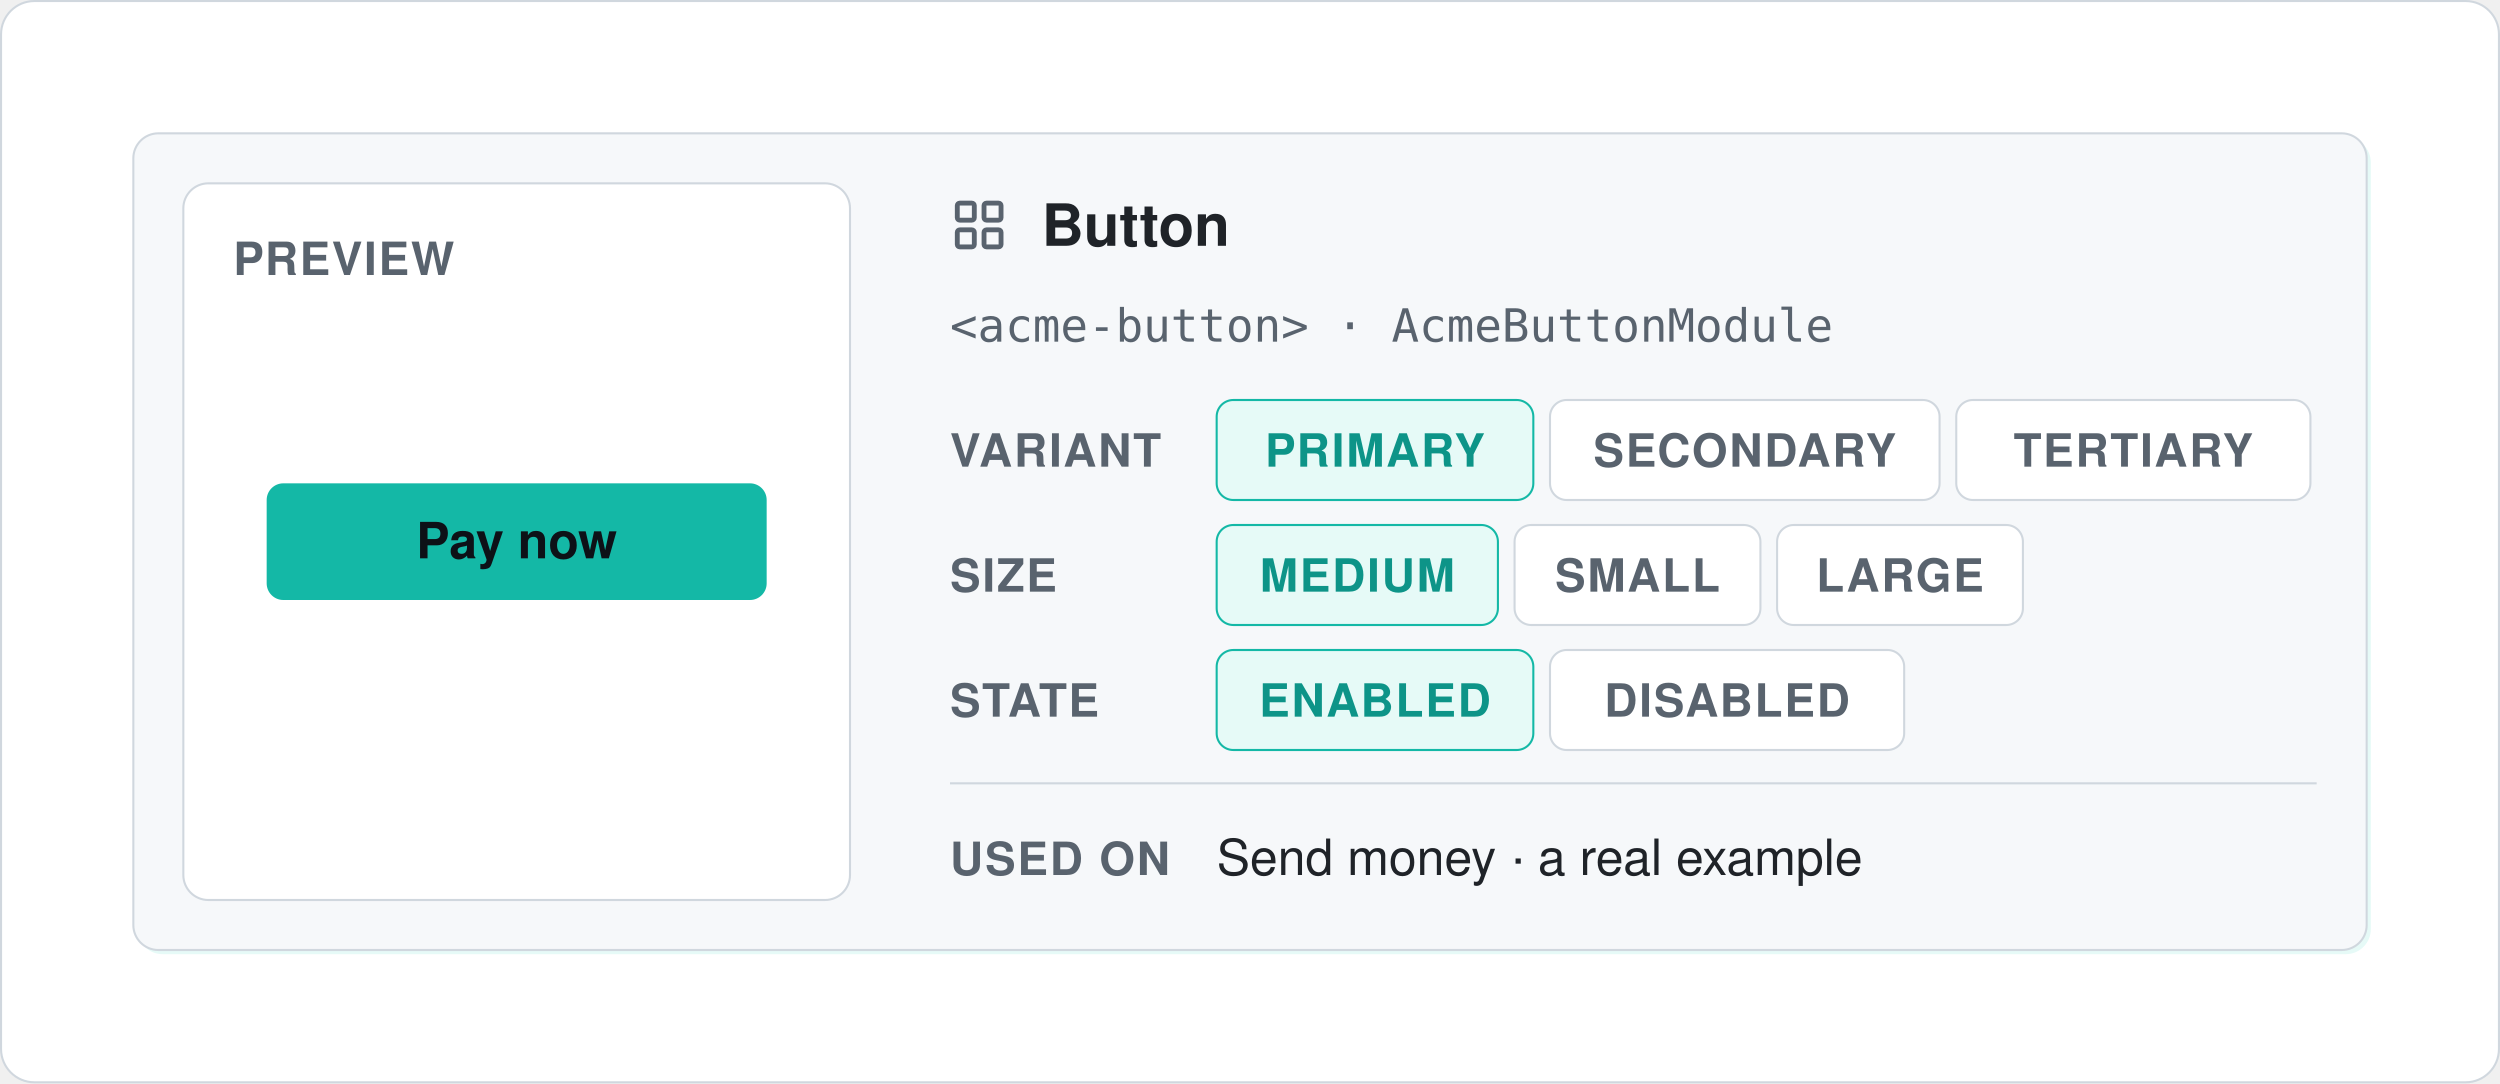
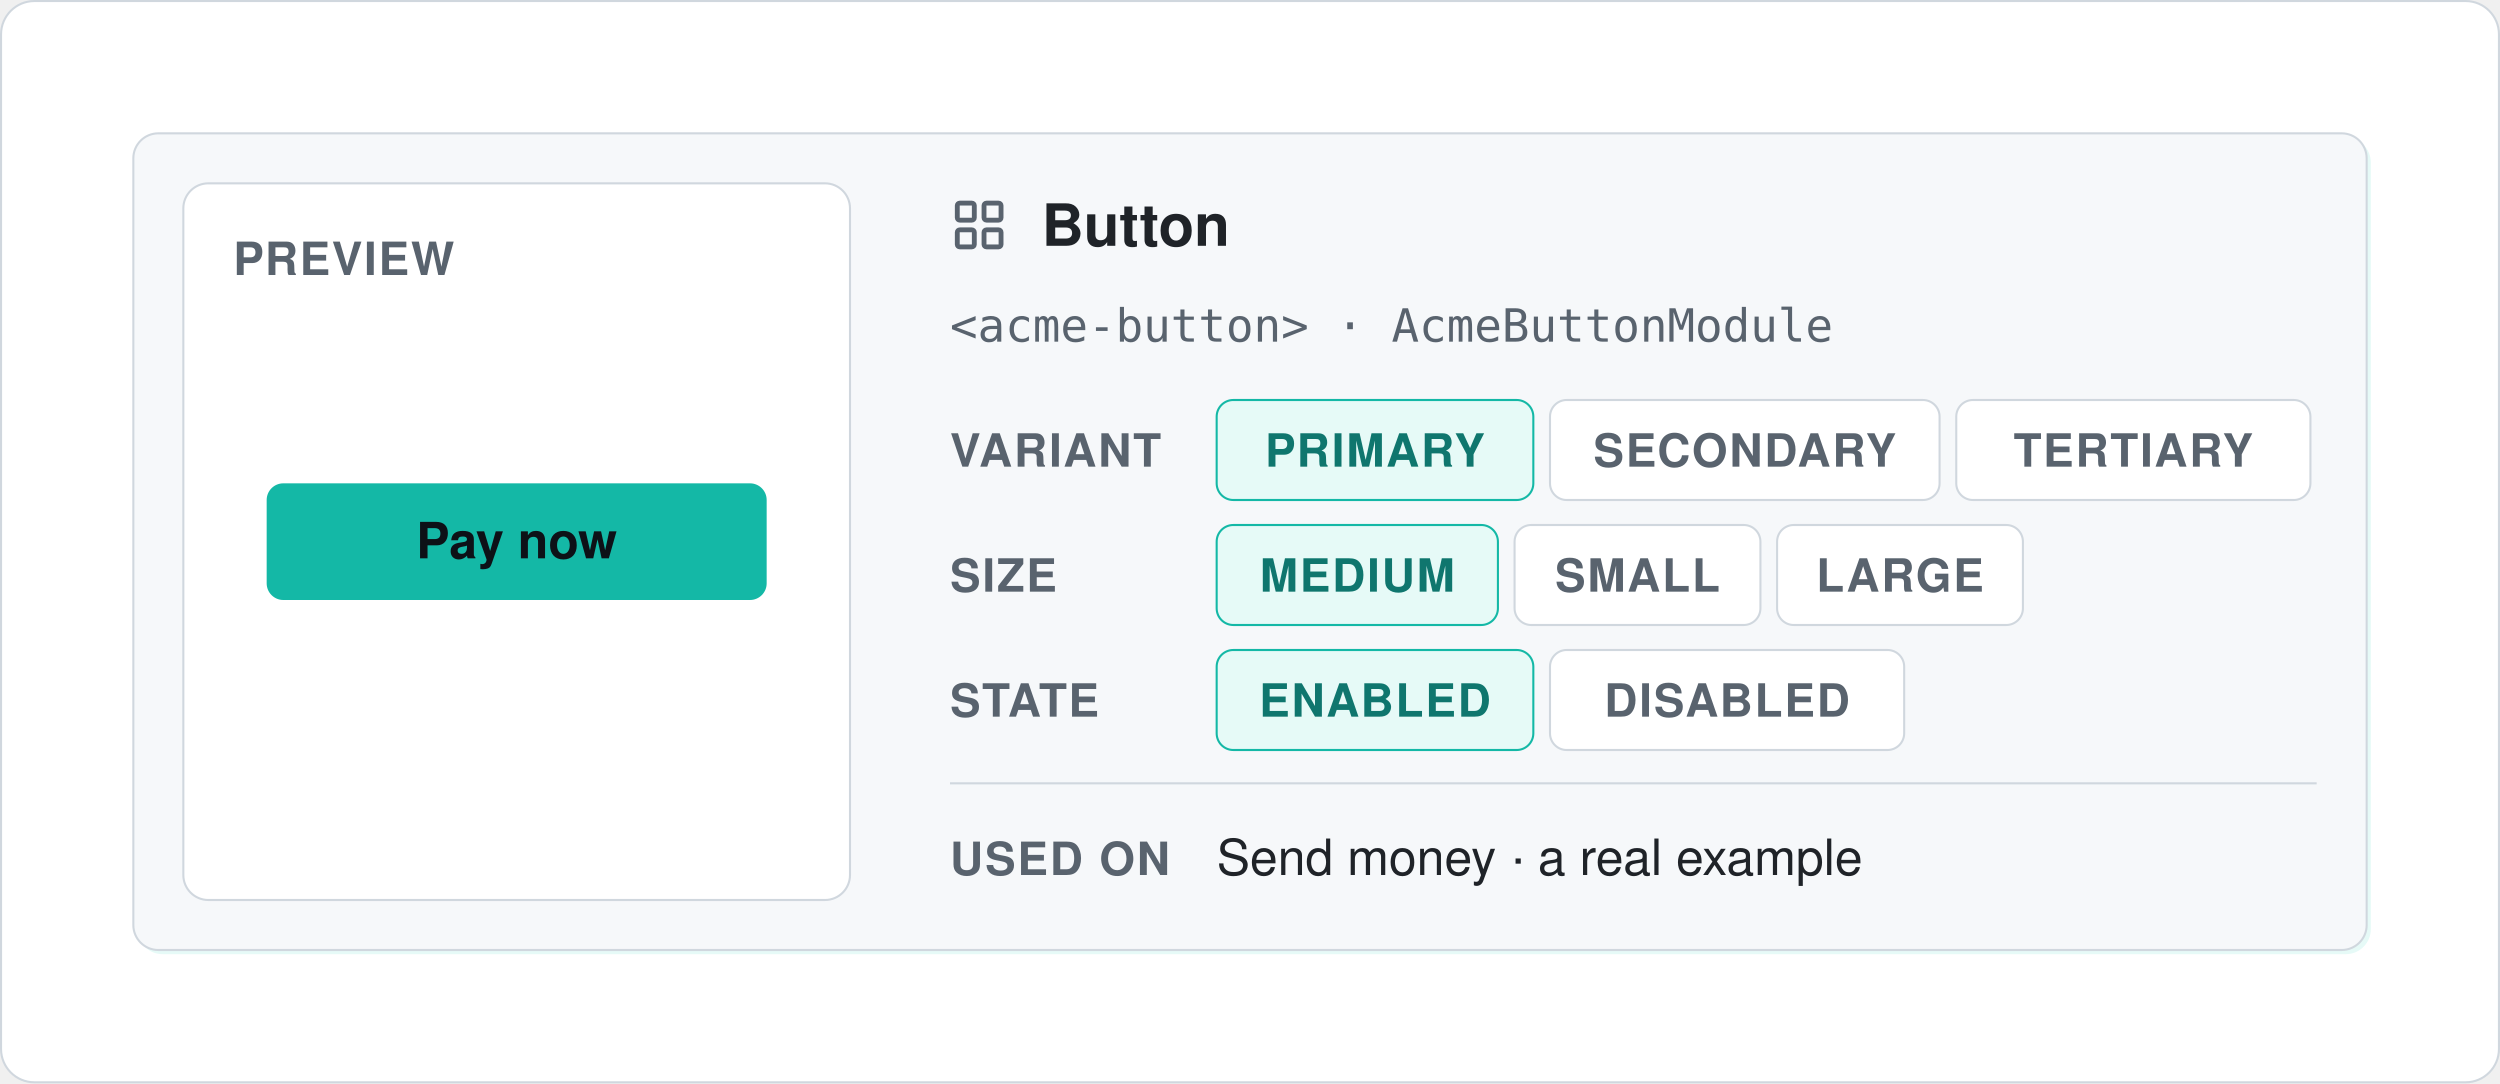
<svg xmlns="http://www.w3.org/2000/svg" width="1200" height="520" viewBox="0 0 1200 520" role="img" aria-labelledby="t d">
  <rect x="0.5" y="0.5" width="1199" height="519" rx="16" fill="#FFFFFF" stroke="#D0D7DE" stroke-width="1" />
  <rect x="66" y="66" width="1072" height="392" rx="12" fill="#E6FAF7" />
  <rect x="64" y="64" width="1072" height="392" rx="12" fill="#F6F8FA" stroke="#D0D7DE" stroke-width="1" />
  <rect x="88" y="88" width="320" height="344" rx="12" fill="#FFFFFF" stroke="#D0D7DE" stroke-width="1" />
  <text x="112" y="132" font-family="-apple-system,'Segoe UI',Helvetica,Arial,sans-serif" font-size="22" font-weight="600" fill="#59636E" text-anchor="start" letter-spacing="0.04em">PREVIEW</text>
  <rect x="128" y="232.0" width="240" height="56" rx="8" fill="#14B8A6" />
  <text x="248" y="268.0" font-family="-apple-system,'Segoe UI',Helvetica,Arial,sans-serif" font-size="24" font-weight="600" fill="#0D1117" text-anchor="middle">Pay now</text>
  <g transform="translate(456 94) scale(1.166667)" fill="none" stroke="#59636E" stroke-width="2" stroke-linecap="round" stroke-linejoin="round">
    <rect width="7" height="7" x="3" y="3" rx="1" />
    <rect width="7" height="7" x="14" y="3" rx="1" />
    <rect width="7" height="7" x="14" y="14" rx="1" />
    <rect width="7" height="7" x="3" y="14" rx="1" />
  </g>
  <text x="500" y="118" font-family="-apple-system,'Segoe UI',Helvetica,Arial,sans-serif" font-size="28" font-weight="600" fill="#1F2328" text-anchor="start">Button</text>
  <text x="456" y="164" font-family="ui-monospace,SFMono-Regular,Menlo,monospace" font-size="22" font-weight="400" fill="#59636E" text-anchor="start">&lt;acme-button&gt; · AcmeButtonModule</text>
  <text x="456" y="224" font-family="-apple-system,'Segoe UI',Helvetica,Arial,sans-serif" font-size="22" font-weight="600" fill="#59636E" text-anchor="start" letter-spacing="0.04em">VARIANT</text>
  <rect x="584" y="192" width="152" height="48" rx="8" fill="#E6FAF7" stroke="#14B8A6" stroke-width="1" />
-   <text x="660.0" y="224" font-family="-apple-system,'Segoe UI',Helvetica,Arial,sans-serif" font-size="22" font-weight="600" fill="#0D9488" text-anchor="middle" letter-spacing="0.04em">PRIMARY</text>
+   <text x="660.0" y="224" font-family="-apple-system,'Segoe UI',Helvetica,Arial,sans-serif" font-size="22" font-weight="600" fill="#0F766E" text-anchor="middle" letter-spacing="0.04em">PRIMARY</text>
  <rect x="744" y="192" width="187" height="48" rx="8" fill="#FFFFFF" stroke="#D0D7DE" stroke-width="1" />
  <text x="837.5" y="224" font-family="-apple-system,'Segoe UI',Helvetica,Arial,sans-serif" font-size="22" font-weight="600" fill="#59636E" text-anchor="middle" letter-spacing="0.04em">SECONDARY</text>
  <rect x="939" y="192" width="170" height="48" rx="8" fill="#FFFFFF" stroke="#D0D7DE" stroke-width="1" />
  <text x="1024.0" y="224" font-family="-apple-system,'Segoe UI',Helvetica,Arial,sans-serif" font-size="22" font-weight="600" fill="#59636E" text-anchor="middle" letter-spacing="0.04em">TERTIARY</text>
  <text x="456" y="284" font-family="-apple-system,'Segoe UI',Helvetica,Arial,sans-serif" font-size="22" font-weight="600" fill="#59636E" text-anchor="start" letter-spacing="0.04em">SIZE</text>
  <rect x="584" y="252" width="135" height="48" rx="8" fill="#E6FAF7" stroke="#14B8A6" stroke-width="1" />
-   <text x="651.5" y="284" font-family="-apple-system,'Segoe UI',Helvetica,Arial,sans-serif" font-size="22" font-weight="600" fill="#0D9488" text-anchor="middle" letter-spacing="0.04em">MEDIUM</text>
+   <text x="651.5" y="284" font-family="-apple-system,'Segoe UI',Helvetica,Arial,sans-serif" font-size="22" font-weight="600" fill="#0F766E" text-anchor="middle" letter-spacing="0.04em">MEDIUM</text>
  <rect x="727" y="252" width="118" height="48" rx="8" fill="#FFFFFF" stroke="#D0D7DE" stroke-width="1" />
  <text x="786.0" y="284" font-family="-apple-system,'Segoe UI',Helvetica,Arial,sans-serif" font-size="22" font-weight="600" fill="#59636E" text-anchor="middle" letter-spacing="0.04em">SMALL</text>
  <rect x="853" y="252" width="118" height="48" rx="8" fill="#FFFFFF" stroke="#D0D7DE" stroke-width="1" />
  <text x="912.0" y="284" font-family="-apple-system,'Segoe UI',Helvetica,Arial,sans-serif" font-size="22" font-weight="600" fill="#59636E" text-anchor="middle" letter-spacing="0.04em">LARGE</text>
  <text x="456" y="344" font-family="-apple-system,'Segoe UI',Helvetica,Arial,sans-serif" font-size="22" font-weight="600" fill="#59636E" text-anchor="start" letter-spacing="0.04em">STATE</text>
  <rect x="584" y="312" width="152" height="48" rx="8" fill="#E6FAF7" stroke="#14B8A6" stroke-width="1" />
-   <text x="660.0" y="344" font-family="-apple-system,'Segoe UI',Helvetica,Arial,sans-serif" font-size="22" font-weight="600" fill="#0D9488" text-anchor="middle" letter-spacing="0.04em">ENABLED</text>
+   <text x="660.0" y="344" font-family="-apple-system,'Segoe UI',Helvetica,Arial,sans-serif" font-size="22" font-weight="600" fill="#0F766E" text-anchor="middle" letter-spacing="0.04em">ENABLED</text>
  <rect x="744" y="312" width="170" height="48" rx="8" fill="#FFFFFF" stroke="#D0D7DE" stroke-width="1" />
  <text x="829.0" y="344" font-family="-apple-system,'Segoe UI',Helvetica,Arial,sans-serif" font-size="22" font-weight="600" fill="#59636E" text-anchor="middle" letter-spacing="0.04em">DISABLED</text>
  <line x1="456" y1="376" x2="1112" y2="376" stroke="#D0D7DE" stroke-width="1" />
  <text x="456" y="420" font-family="-apple-system,'Segoe UI',Helvetica,Arial,sans-serif" font-size="22" font-weight="600" fill="#59636E" text-anchor="start" letter-spacing="0.04em">USED ON</text>
  <text x="584" y="420" font-family="-apple-system,'Segoe UI',Helvetica,Arial,sans-serif" font-size="24" font-weight="400" fill="#1F2328" text-anchor="start">Send money · a real example</text>
</svg>
